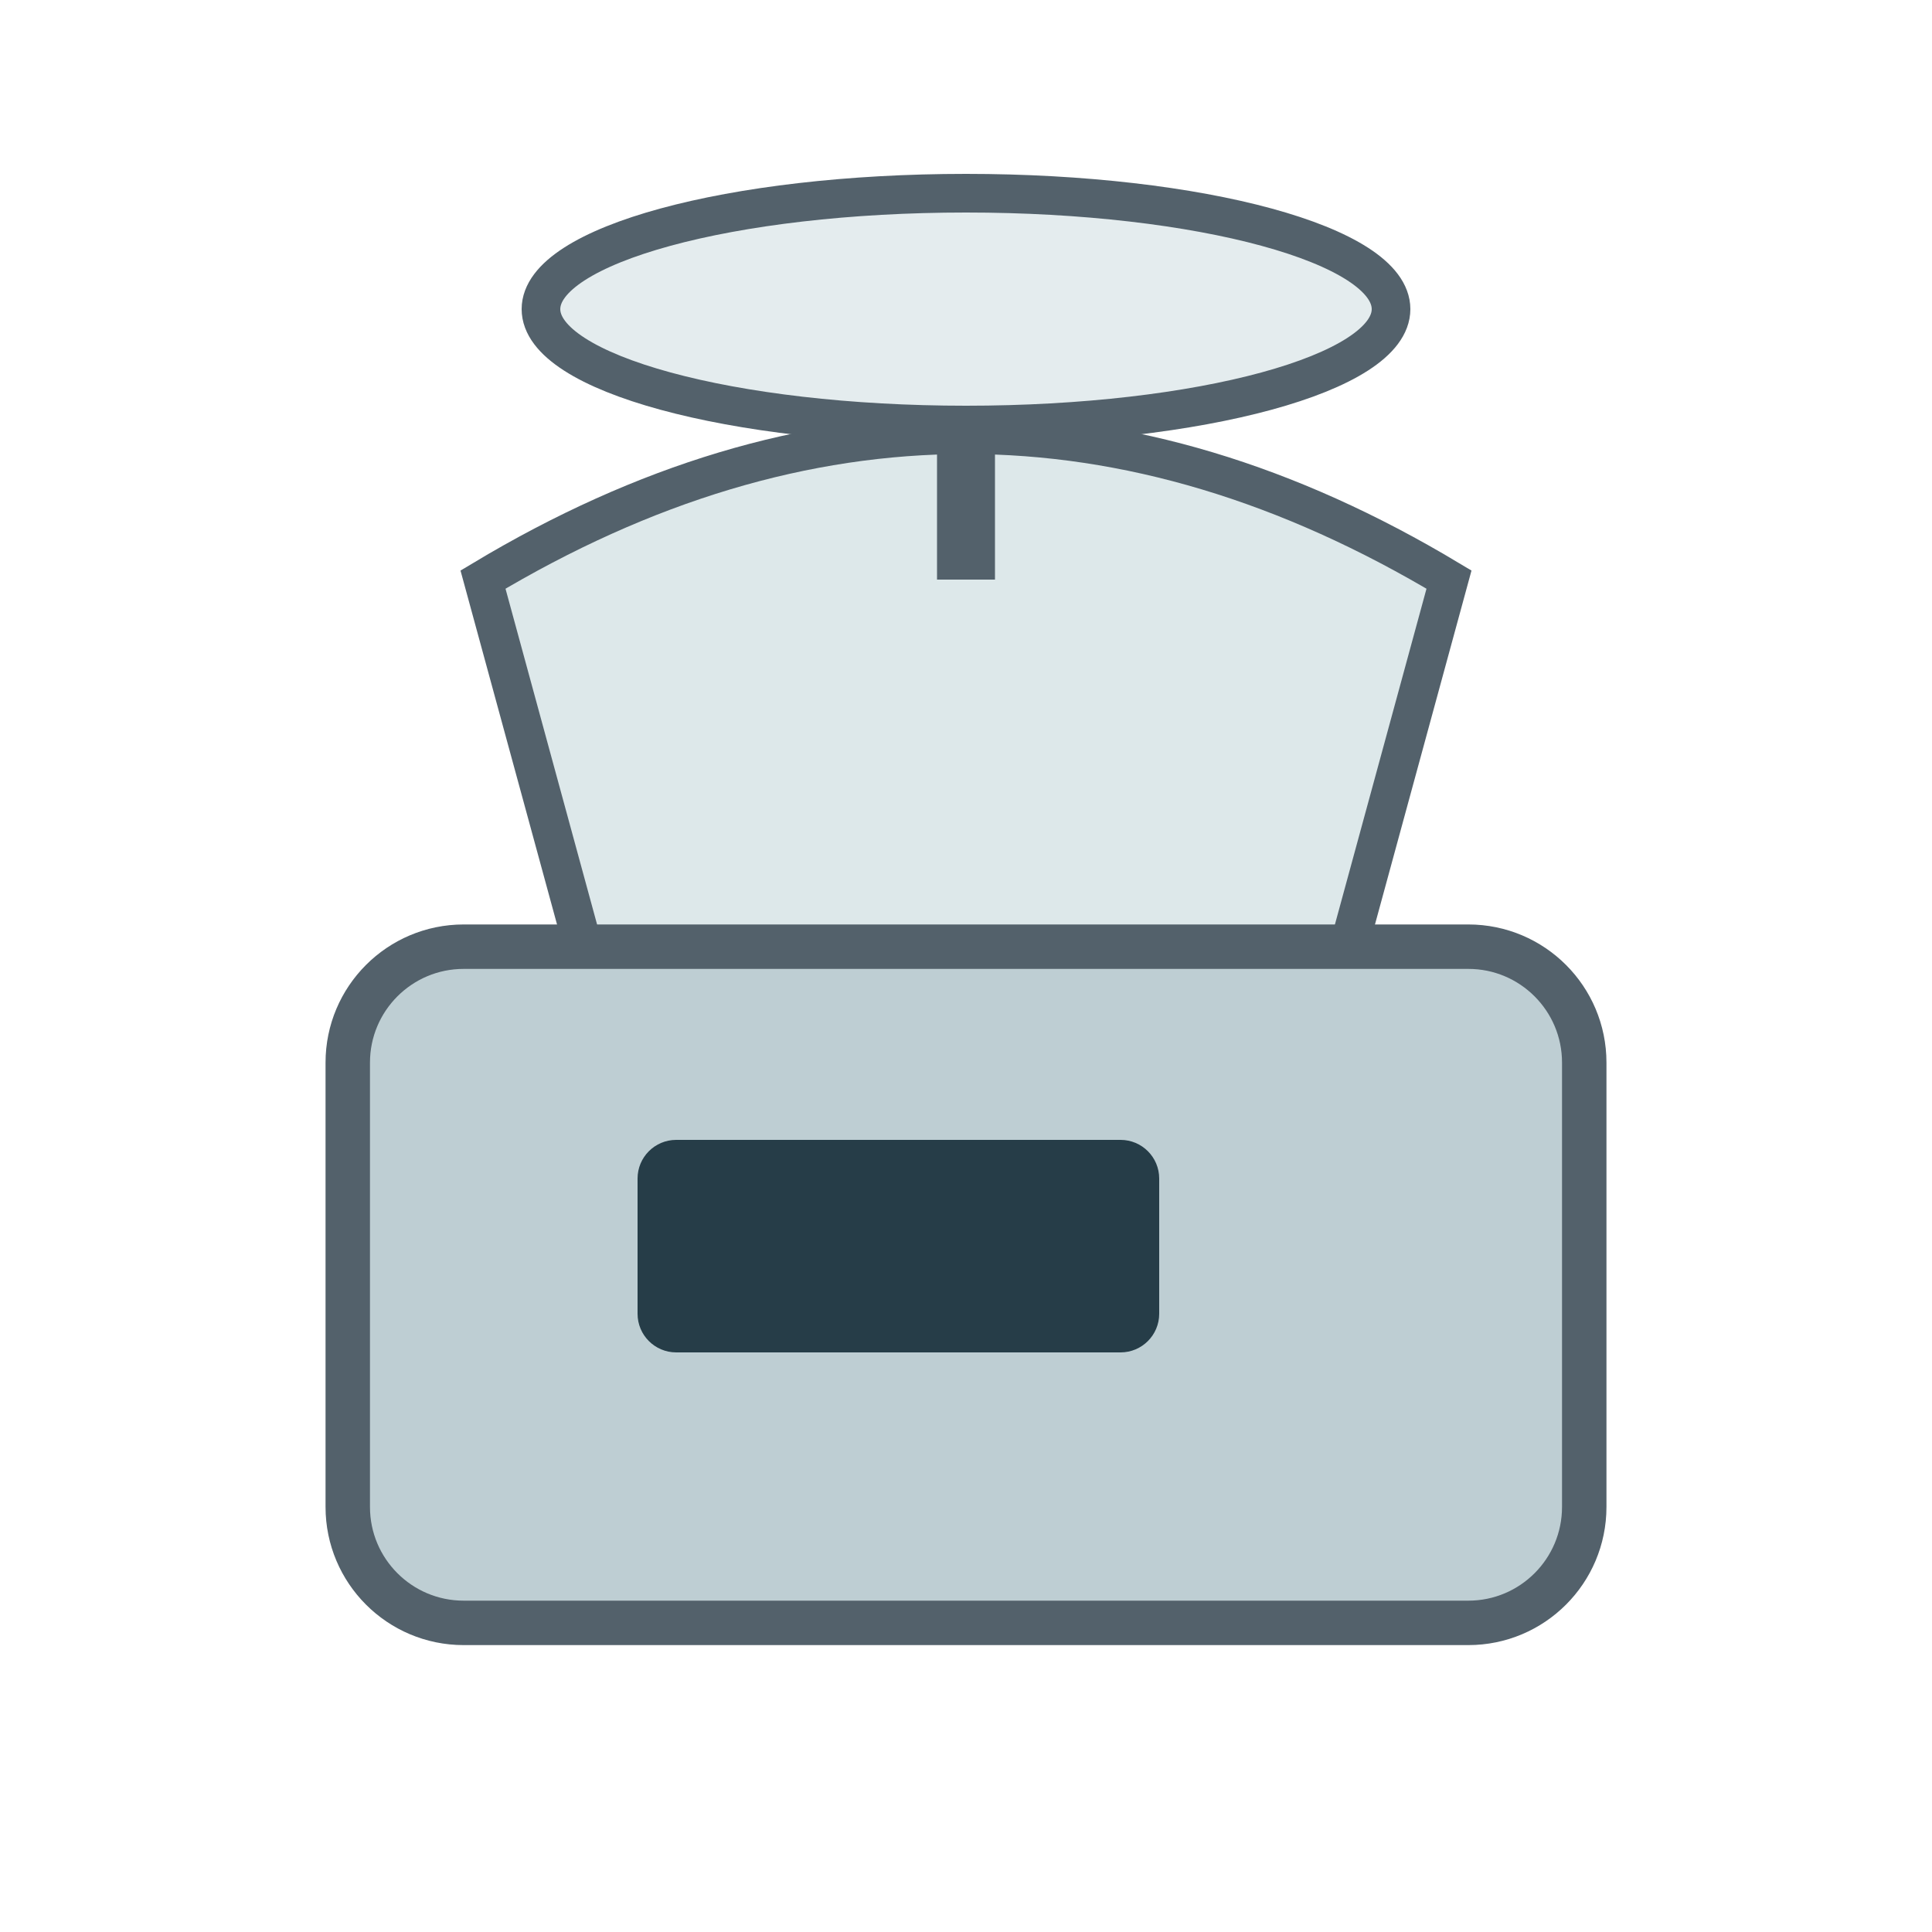
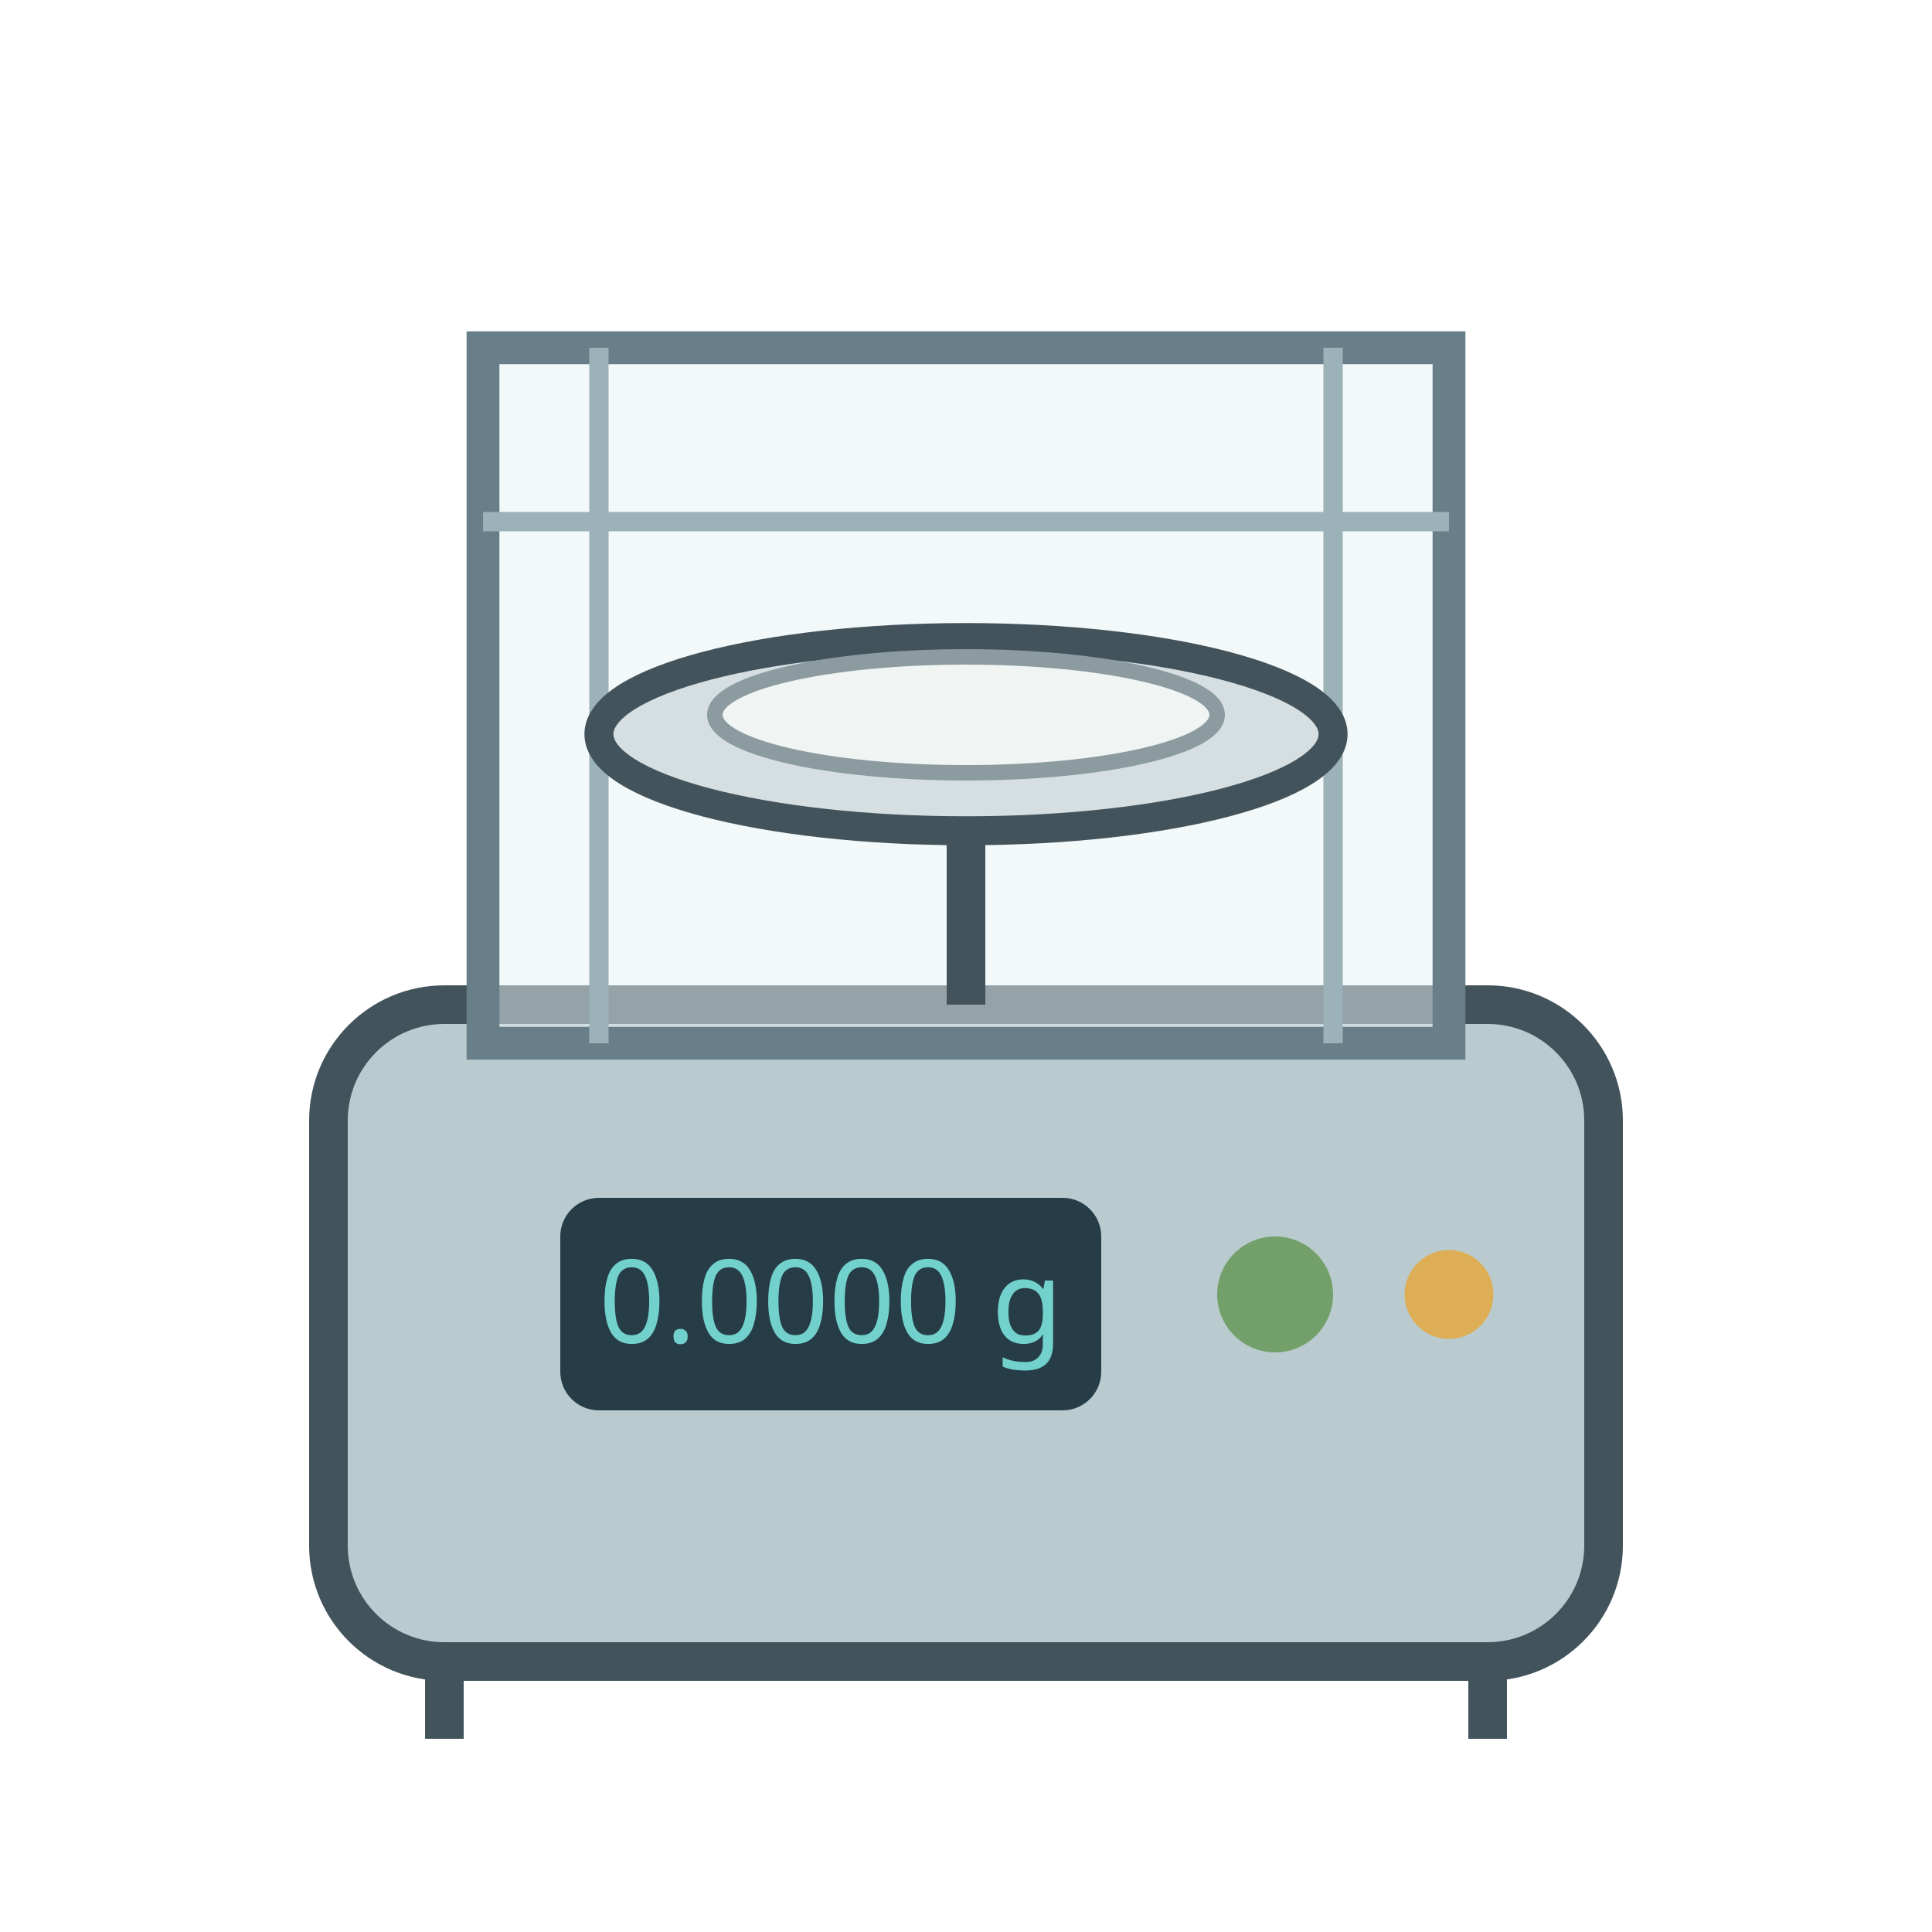
<svg xmlns="http://www.w3.org/2000/svg" viewBox="0 0 100 100" role="img" aria-labelledby="title desc">
-   <path d="M25 30q25-15 50 0l-6 22H31z" fill="#DDE8EA" stroke="#53616B" stroke-width="2" />
-   <rect x="18" y="49" width="64" height="35" rx="6" fill="#BECED3" stroke="#53616B" stroke-width="2.3" />
-   <rect x="33" y="59" width="27" height="11" rx="2" fill="#263D48" />
-   <path d="M50 30V17" stroke="#53616B" stroke-width="3" />
-   <ellipse cx="50" cy="16" rx="22" ry="6" fill="#E4ECEE" stroke="#53616B" stroke-width="2" />
+   <rect x="17" y="52" width="66" height="34" rx="6" fill="#BACBD0" stroke="#43535C" stroke-width="2" />
+   <path d="M25 18h50v36H25z" fill="#E8F2F3" fill-opacity=".5" stroke="#687F89" stroke-width="1.7" />
+   <path d="M31 18v36M69 18v36M25 27h50" stroke="#9CB2B9" stroke-width="1" />
+   <path d="M50 52V39" stroke="#43535C" stroke-width="2" />
+   <ellipse cx="50" cy="38" rx="19" ry="5" fill="#D5DFE1" stroke="#43535C" stroke-width="1.5" />
+   <ellipse cx="50" cy="37" rx="13" ry="3" fill="#F0F4F3" stroke="#8B9BA0" stroke-width=".8" />
+   <rect x="29" y="62" width="28" height="11" rx="2" fill="#263D47" />
+   <text x="43" y="69.5" text-anchor="middle" font-family="sans-serif" font-size="6" fill="#72D1CC">0.0000 g</text>
+   <circle cx="66" cy="67" r="3" fill="#73A06A" />
+   <circle cx="75" cy="67" r="2.3" fill="#DDAE55" />
+   <path d="M23 86v4M77 86v4" stroke="#43535C" stroke-width="2" />
</svg>
